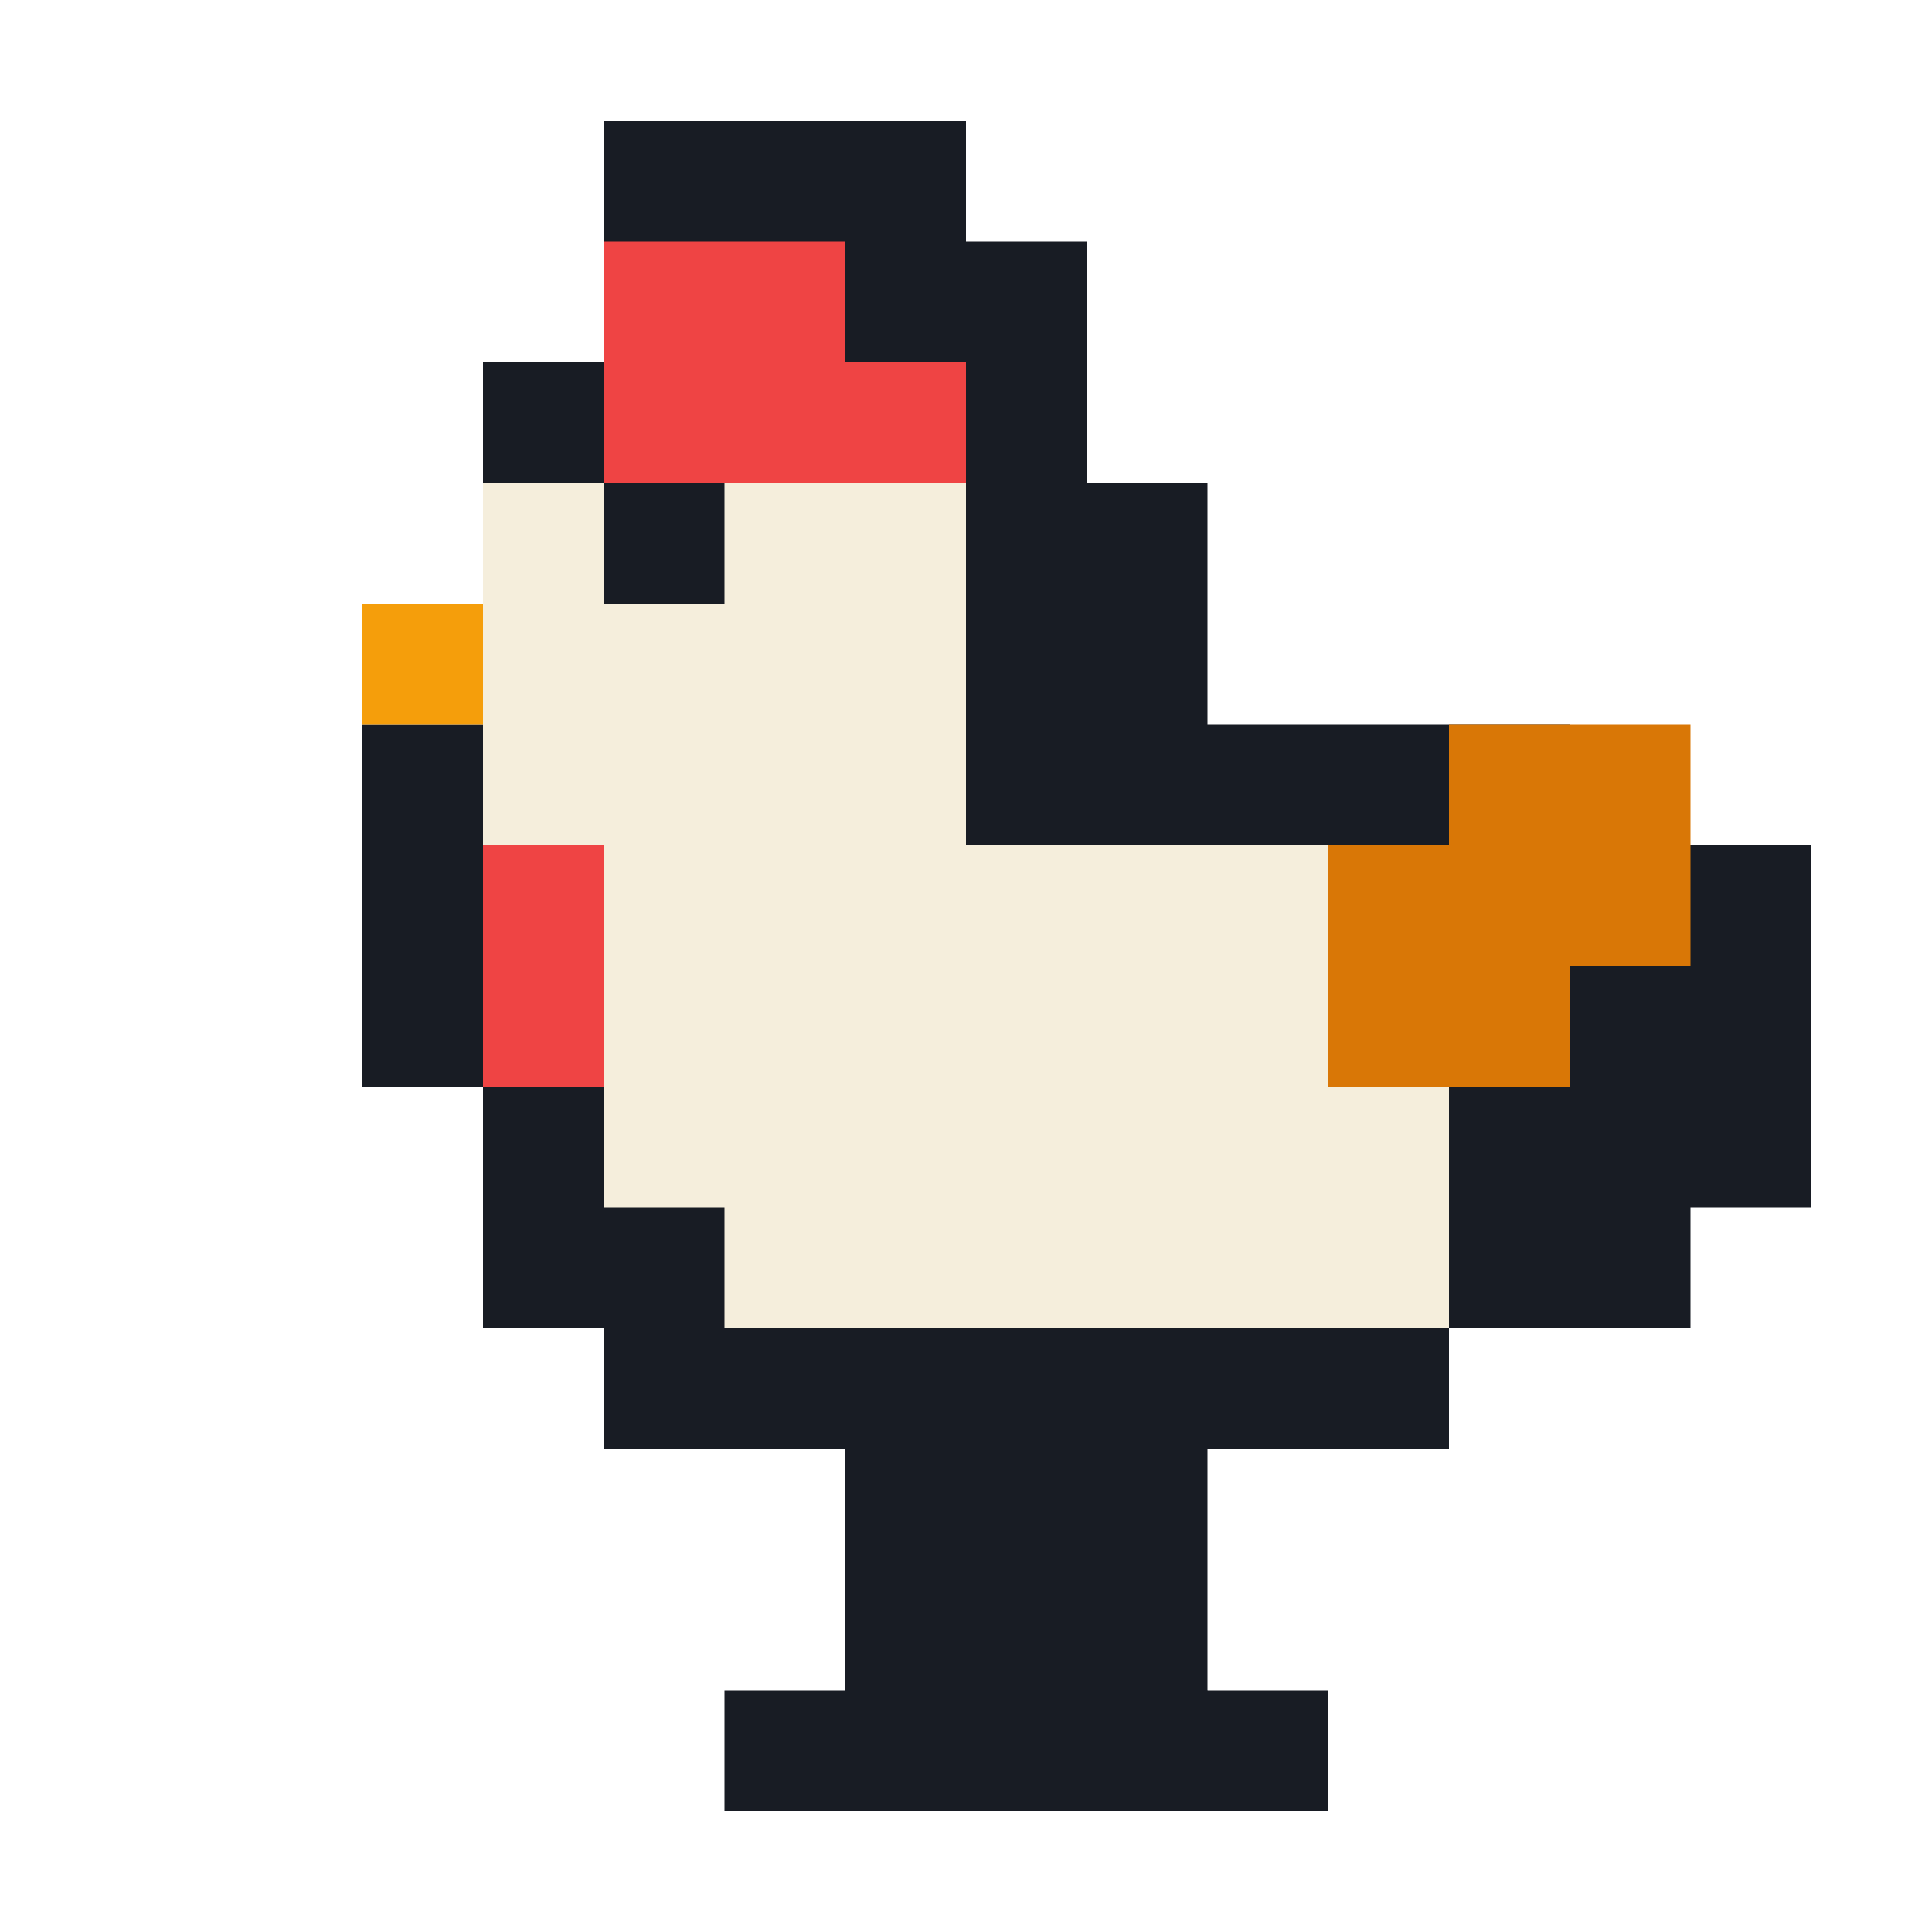
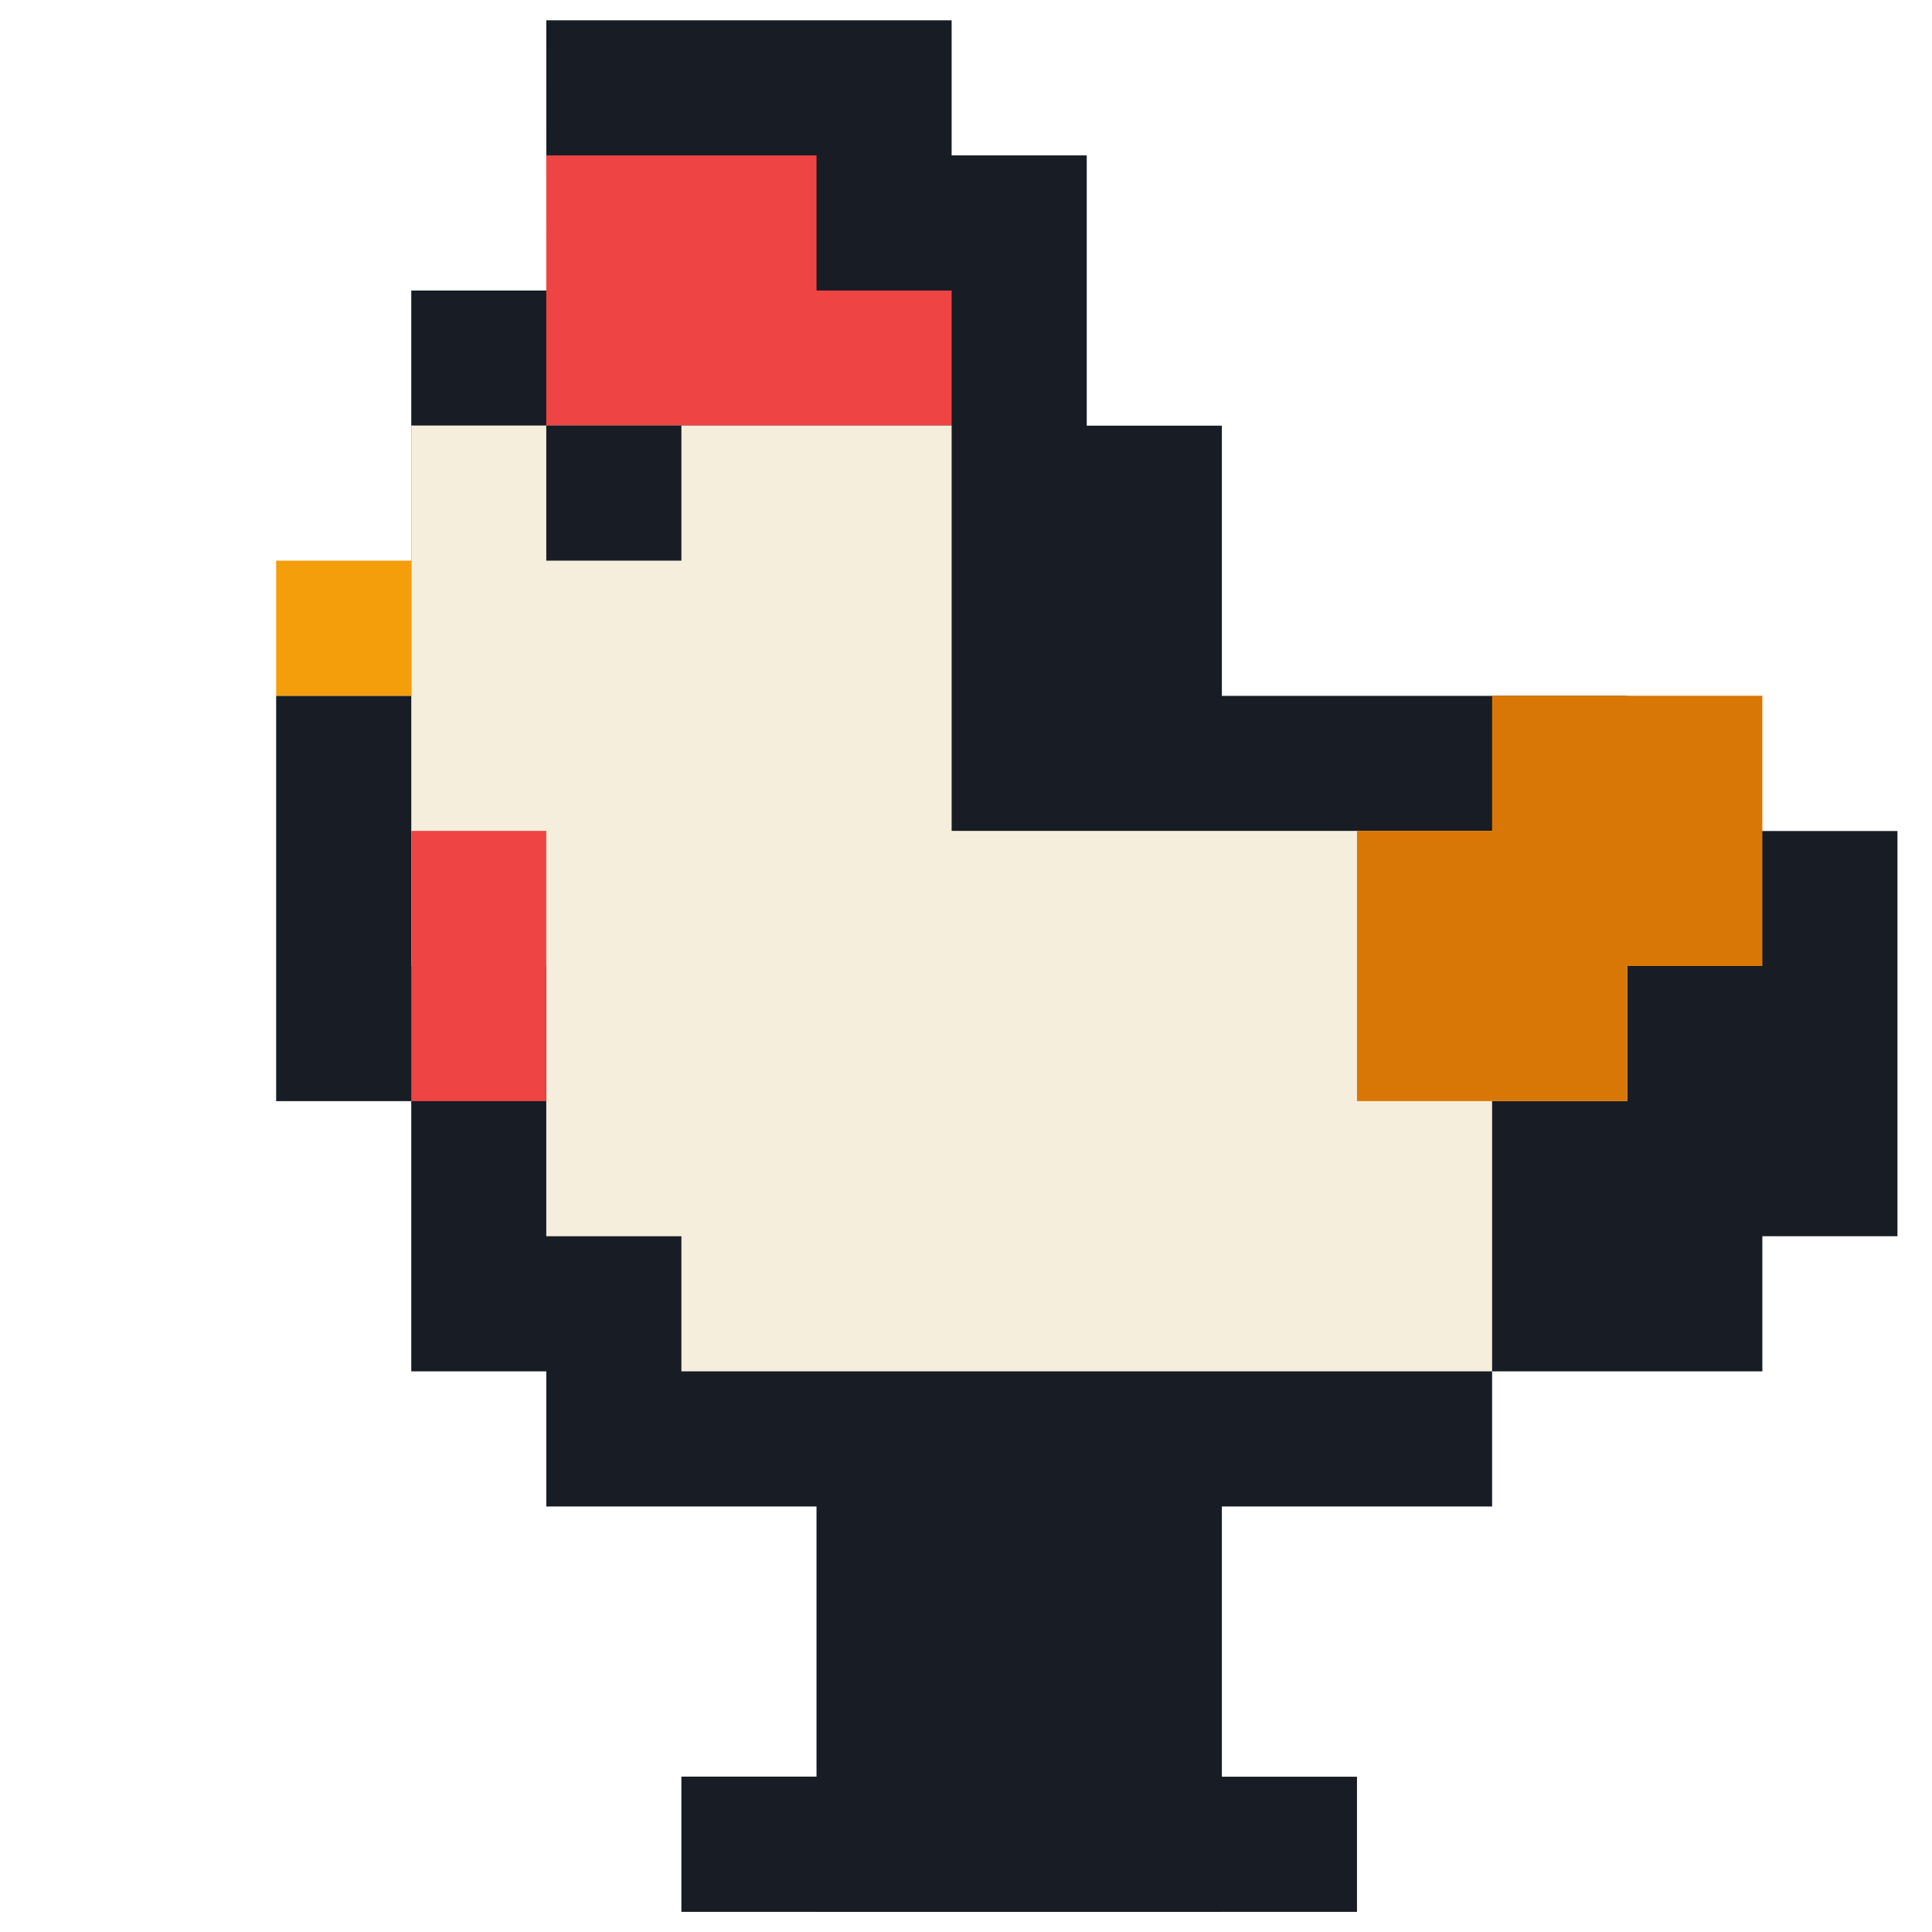
- <svg xmlns="http://www.w3.org/2000/svg" width="32" height="32" viewBox="0 0 16 16" fill="none">
-   <path d="M5 1h3v1h1v2h1v2h3v1h2v3h-1v1h-2v1h-2v2h1v1H6v-1h1v-2H5v-1H4V9H3V6h1V3h1V1z" fill="#181c24" />
-   <path d="M5 2h2v1h1v1H5V2z" fill="#ef4444" />
-   <path d="M4 4h4v3h5v2h-1v2H6v-1H5V8H4V4z" fill="#f5eedc" />
-   <path d="M3 5h1v1H3V5z" fill="#f59e0b" />
-   <path d="M4 7h1v2H4V7z" fill="#ef4444" />
-   <path d="M12 6h2v2h-2V6zm-1 1h2v2h-2V7z" fill="#d97706" />
-   <path d="M5 4h1v1H5V4zm3 8h1v2H8v-2zm-1 2h3v1H7v-1z" fill="#181c24" />
+ <svg xmlns="http://www.w3.org/2000/svg" width="32" height="32" viewBox="0 0 16 16" fill="none" version="1.1" id="svg11914">
+   <defs id="defs11918" />
+   <path d="M 4.524,0.168 H 7.881 V 1.287 h 1.119 v 2.238 h 1.119 v 2.238 h 3.357 v 1.119 h 2.238 V 10.238 h -1.119 v 1.119 h -2.238 v 1.119 h -2.238 v 2.238 h 1.119 v 1.119 H 5.643 V 14.713 H 6.762 V 12.476 H 4.524 V 11.357 H 3.406 V 9.119 H 2.287 V 5.762 H 3.406 V 2.406 h 1.119 z" fill="#181c24" id="path11900" style="stroke-width:1" />
+   <path d="M 4.524,1.287 H 6.762 V 2.406 H 7.881 V 3.524 H 4.524 Z" fill="#ef4444" id="path11902" style="stroke-width:1" />
+   <path d="M 3.406,3.524 H 7.881 V 6.881 H 13.476 V 9.119 h -1.119 v 2.238 H 5.643 V 10.238 H 4.524 V 8 H 3.406 Z" fill="#f5eedc" id="path11904" style="stroke-width:1" />
+   <path d="M 2.287,4.643 H 3.406 V 5.762 H 2.287 Z" fill="#f59e0b" id="path11906" style="stroke-width:1" />
+   <path d="M 3.406,6.881 H 4.524 V 9.119 H 3.406 Z" fill="#ef4444" id="path11908" style="stroke-width:1" />
+   <path d="m 12.357,5.762 h 2.238 v 2.238 h -2.238 z M 11.238,6.881 h 2.238 V 9.119 H 11.238 Z" fill="#d97706" id="path11910" style="stroke-width:1" />
+   <path d="M 4.524,3.524 H 5.643 V 4.643 H 4.524 Z m 3.357,8.951 h 1.119 v 2.238 H 7.881 Z m -1.119,2.238 h 3.357 v 1.119 H 6.762 Z" fill="#181c24" id="path11912" style="stroke-width:1" />
</svg>
